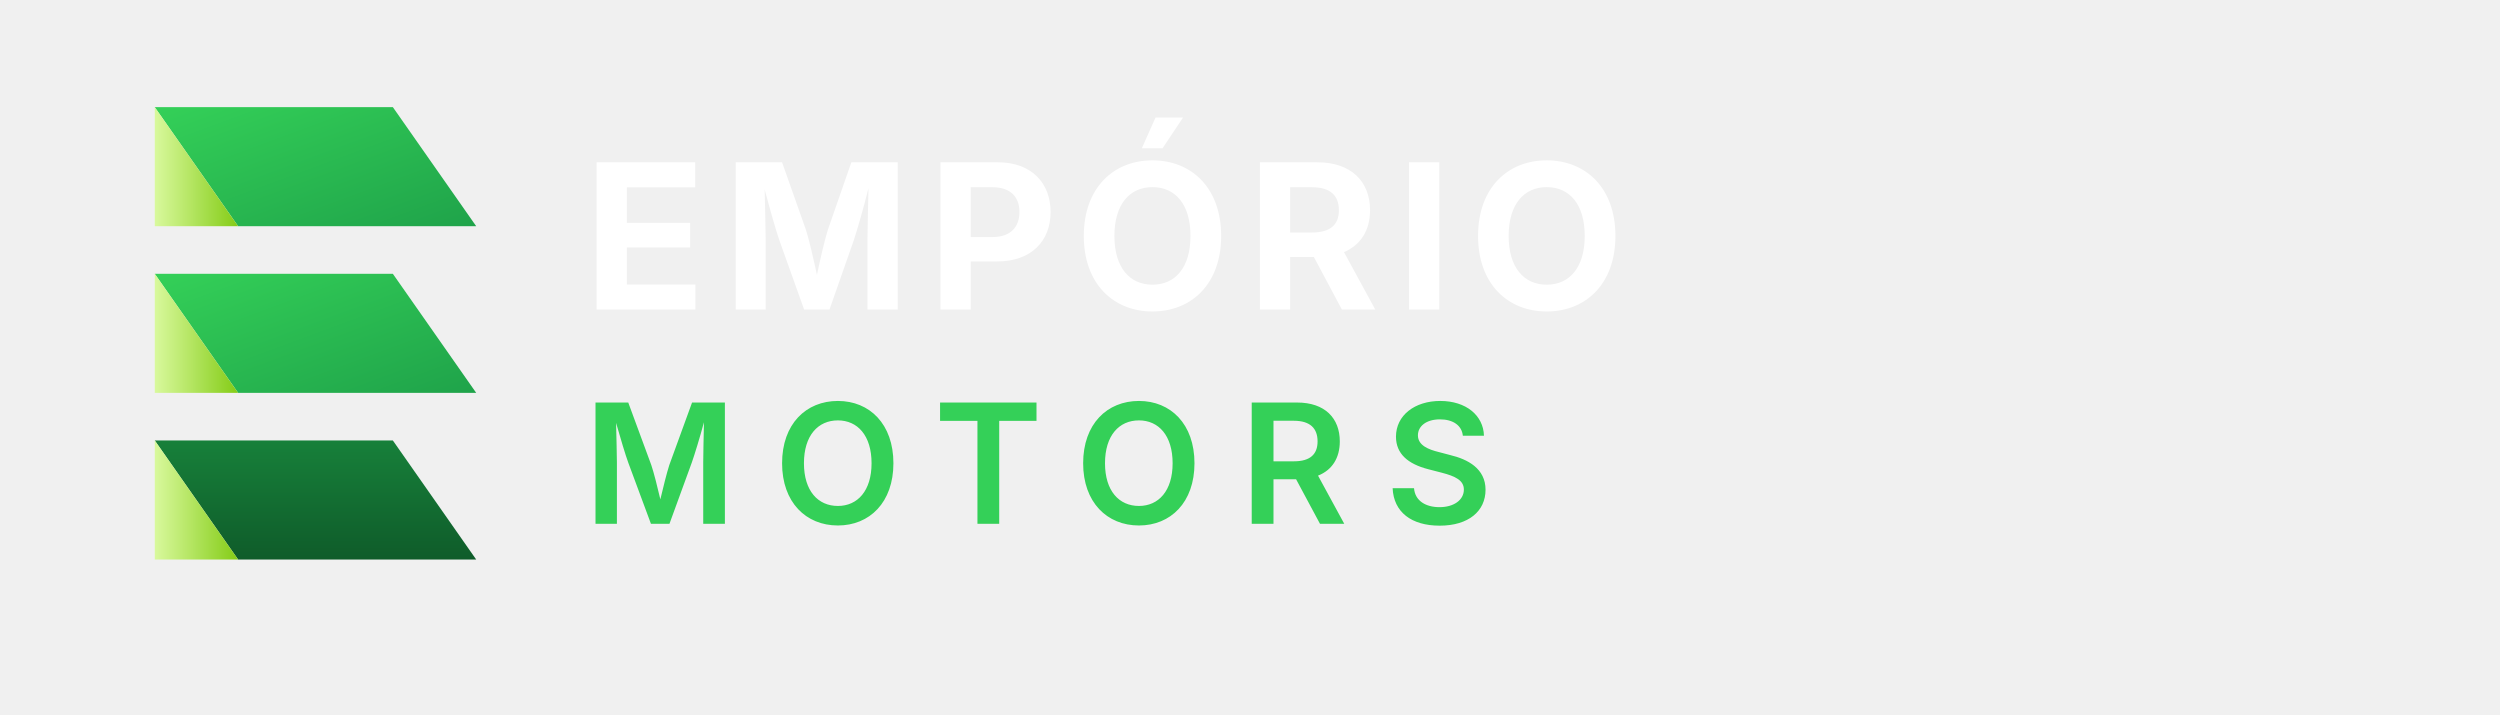
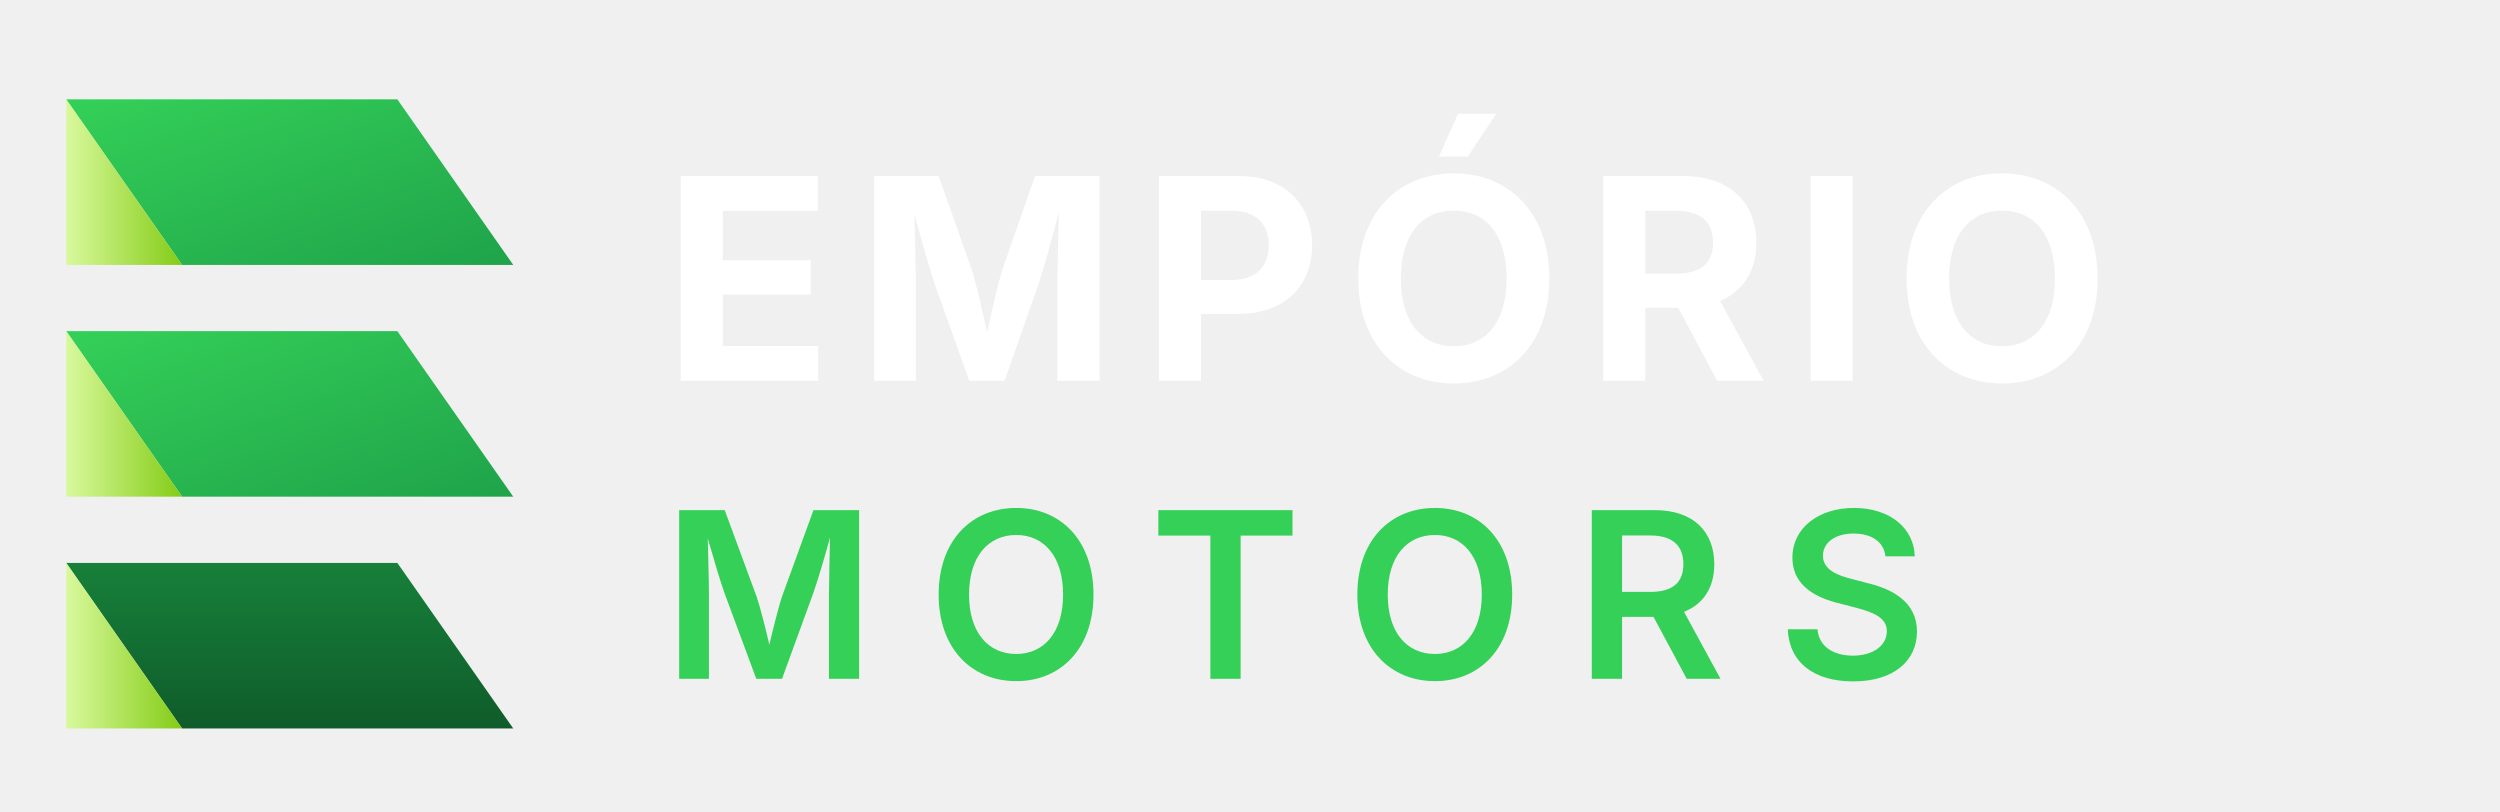
- <svg xmlns="http://www.w3.org/2000/svg" viewBox="0 0 420 120" fill="none">
+ <svg xmlns="http://www.w3.org/2000/svg" viewBox="18 6 302 98" fill="none">
  <defs>
    <linearGradient id="em-green" x1="0" y1="0" x2="1" y2="1">
      <stop stop-color="#34d058" />
      <stop offset="1" stop-color="#1fa34a" />
    </linearGradient>
    <linearGradient id="em-green-dark" x1="0" y1="0" x2="0" y2="1">
      <stop stop-color="#17803a" />
      <stop offset="1" stop-color="#0f5c2a" />
    </linearGradient>
    <linearGradient id="em-lime" x1="0" y1="0" x2="1" y2="0">
      <stop stop-color="#d9f99d" />
      <stop offset="1" stop-color="#84cc16" />
    </linearGradient>
  </defs>
  <g transform="translate(8 10)">
    <path d="M18 8 L58 8 L72 28 L32 28 Z" fill="url(#em-green)" />
    <path d="M18 8 L32 28 L18 28 Z" fill="url(#em-lime)" />
    <path d="M18 36 L58 36 L72 56 L32 56 Z" fill="url(#em-green)" />
    <path d="M18 36 L32 56 L18 56 Z" fill="url(#em-lime)" />
    <path d="M18 64 L58 64 L72 84 L32 84 Z" fill="url(#em-green-dark)" />
    <path d="M18 64 L32 84 L18 84 Z" fill="url(#em-lime)" />
  </g>
  <text x="98" y="52" fill="#ffffff" font-family="system-ui, -apple-system, 'Segoe UI', sans-serif" font-size="34" font-weight="700" letter-spacing="0.08em">EMPÓRIO</text>
  <text x="98" y="88" fill="#34d058" font-family="system-ui, -apple-system, 'Segoe UI', sans-serif" font-size="28" font-weight="600" letter-spacing="0.22em">MOTORS</text>
</svg>
